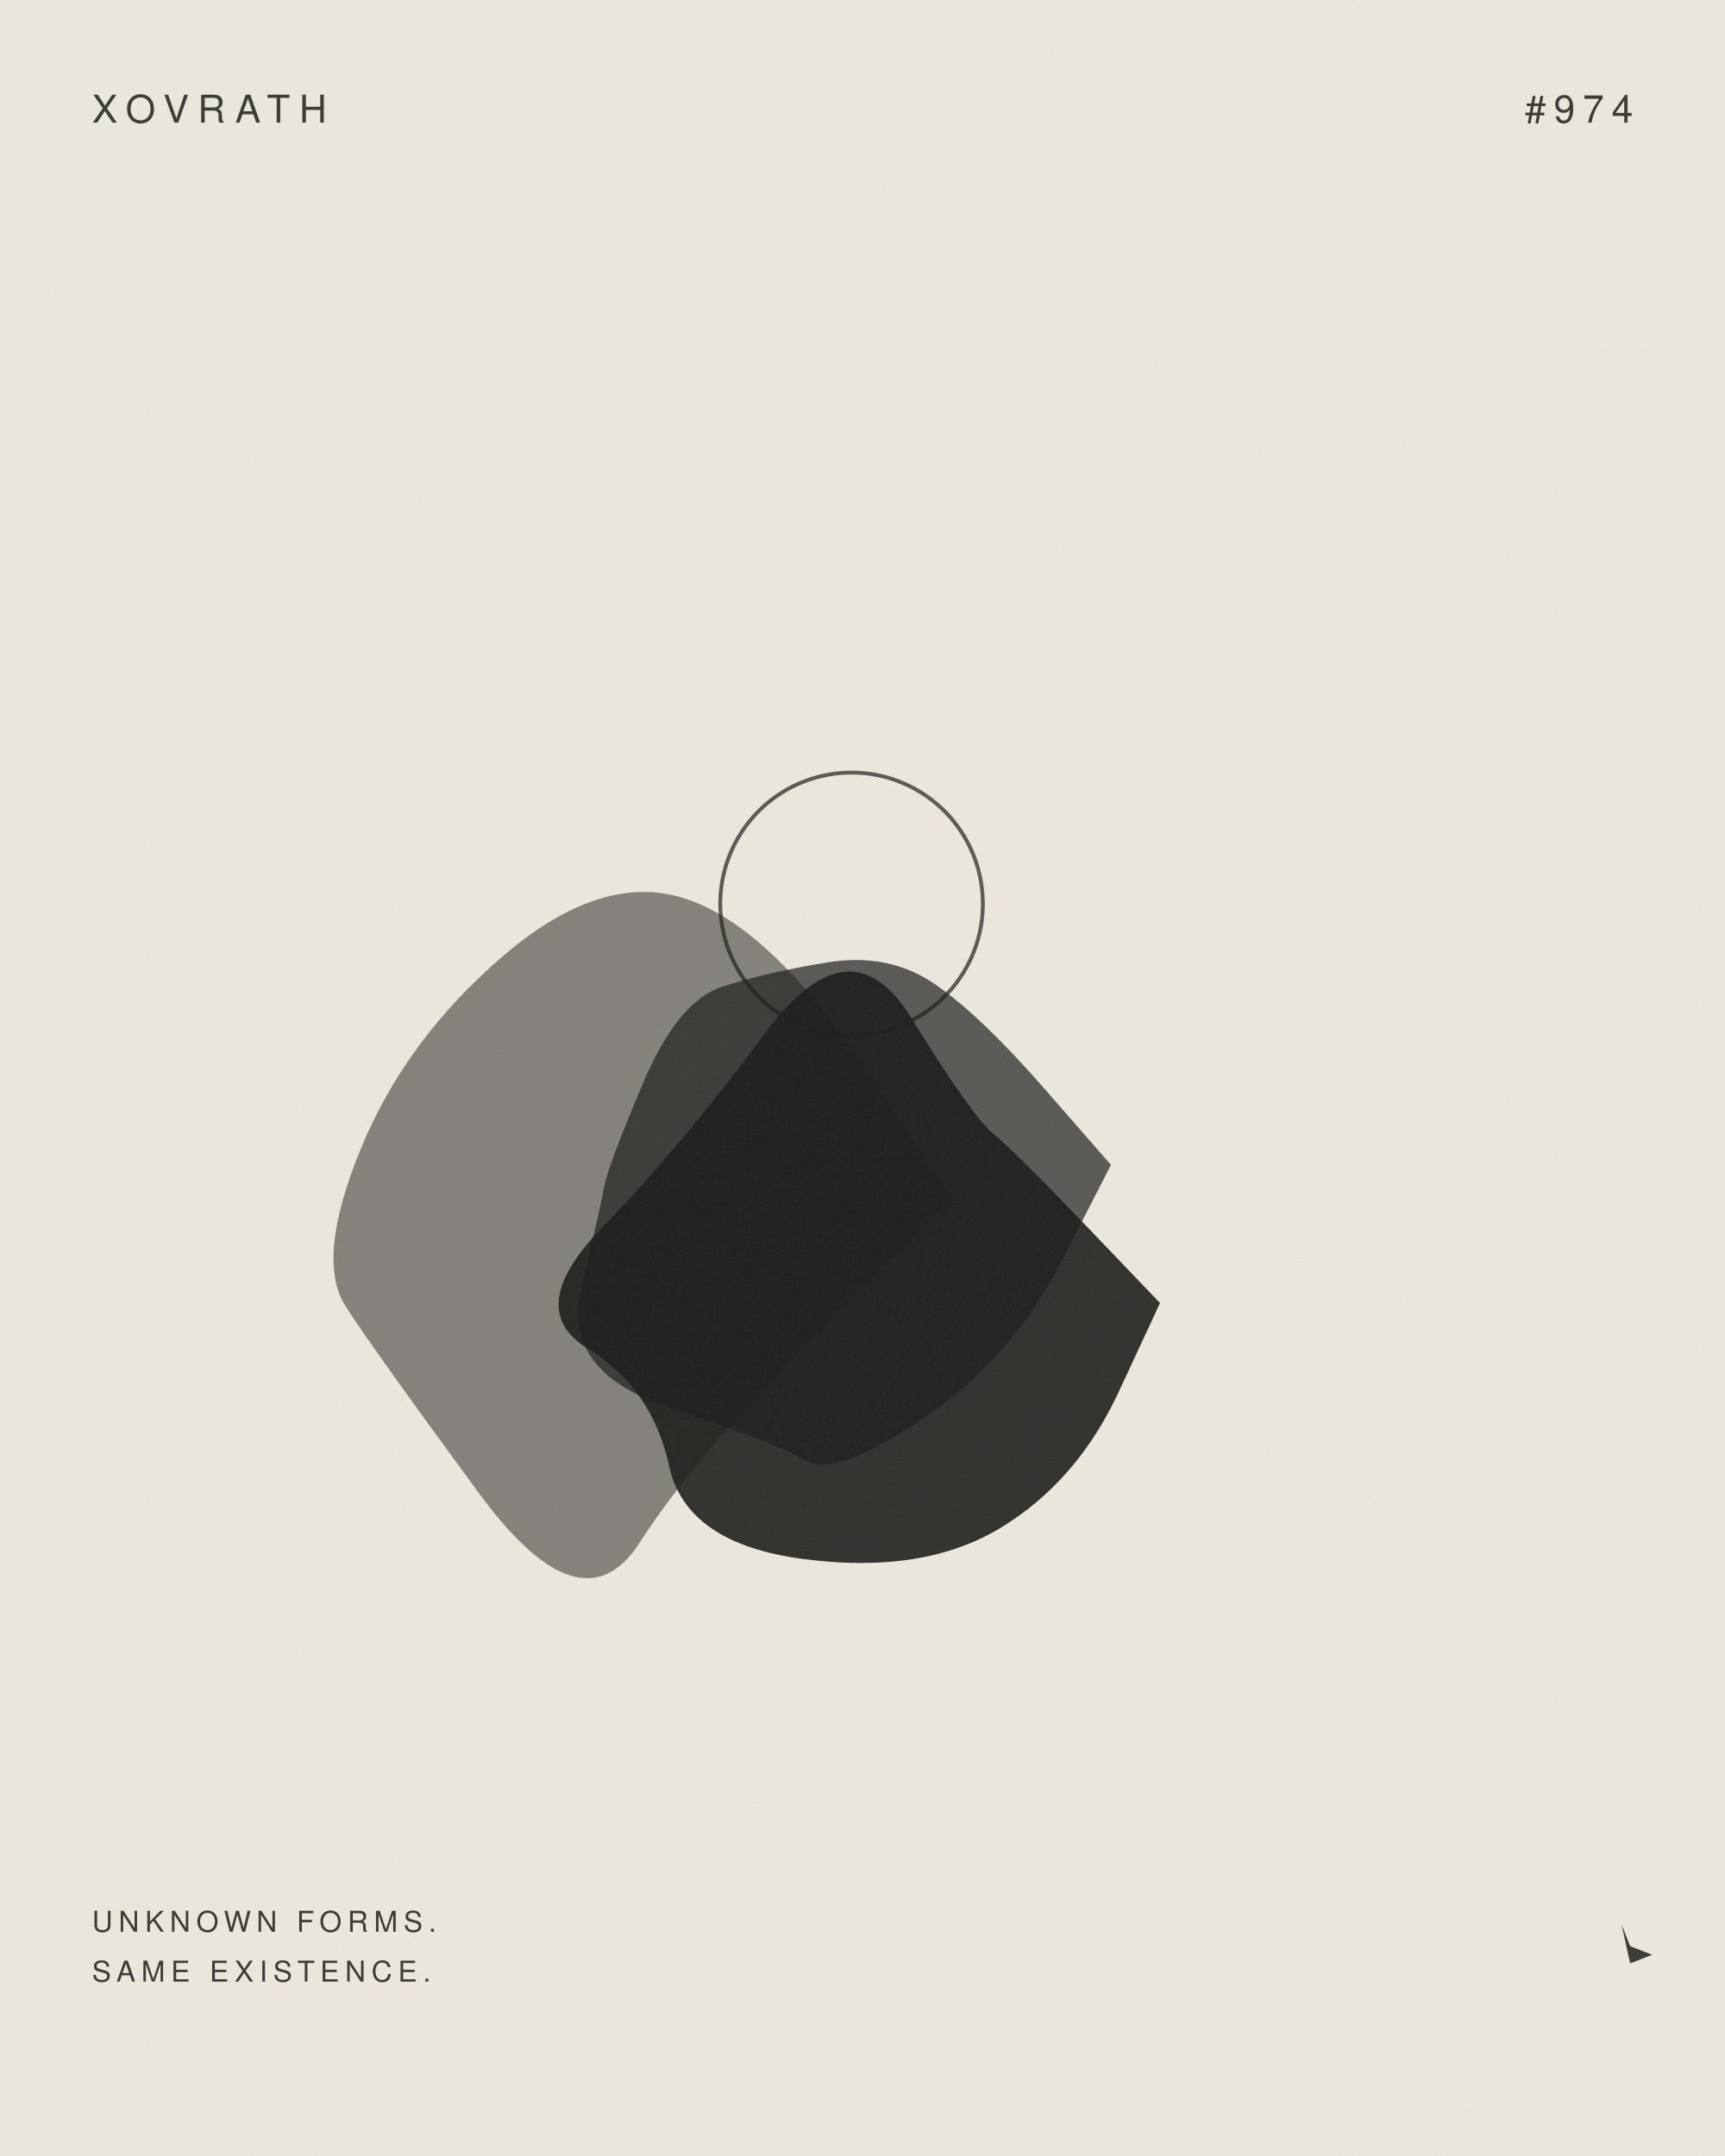
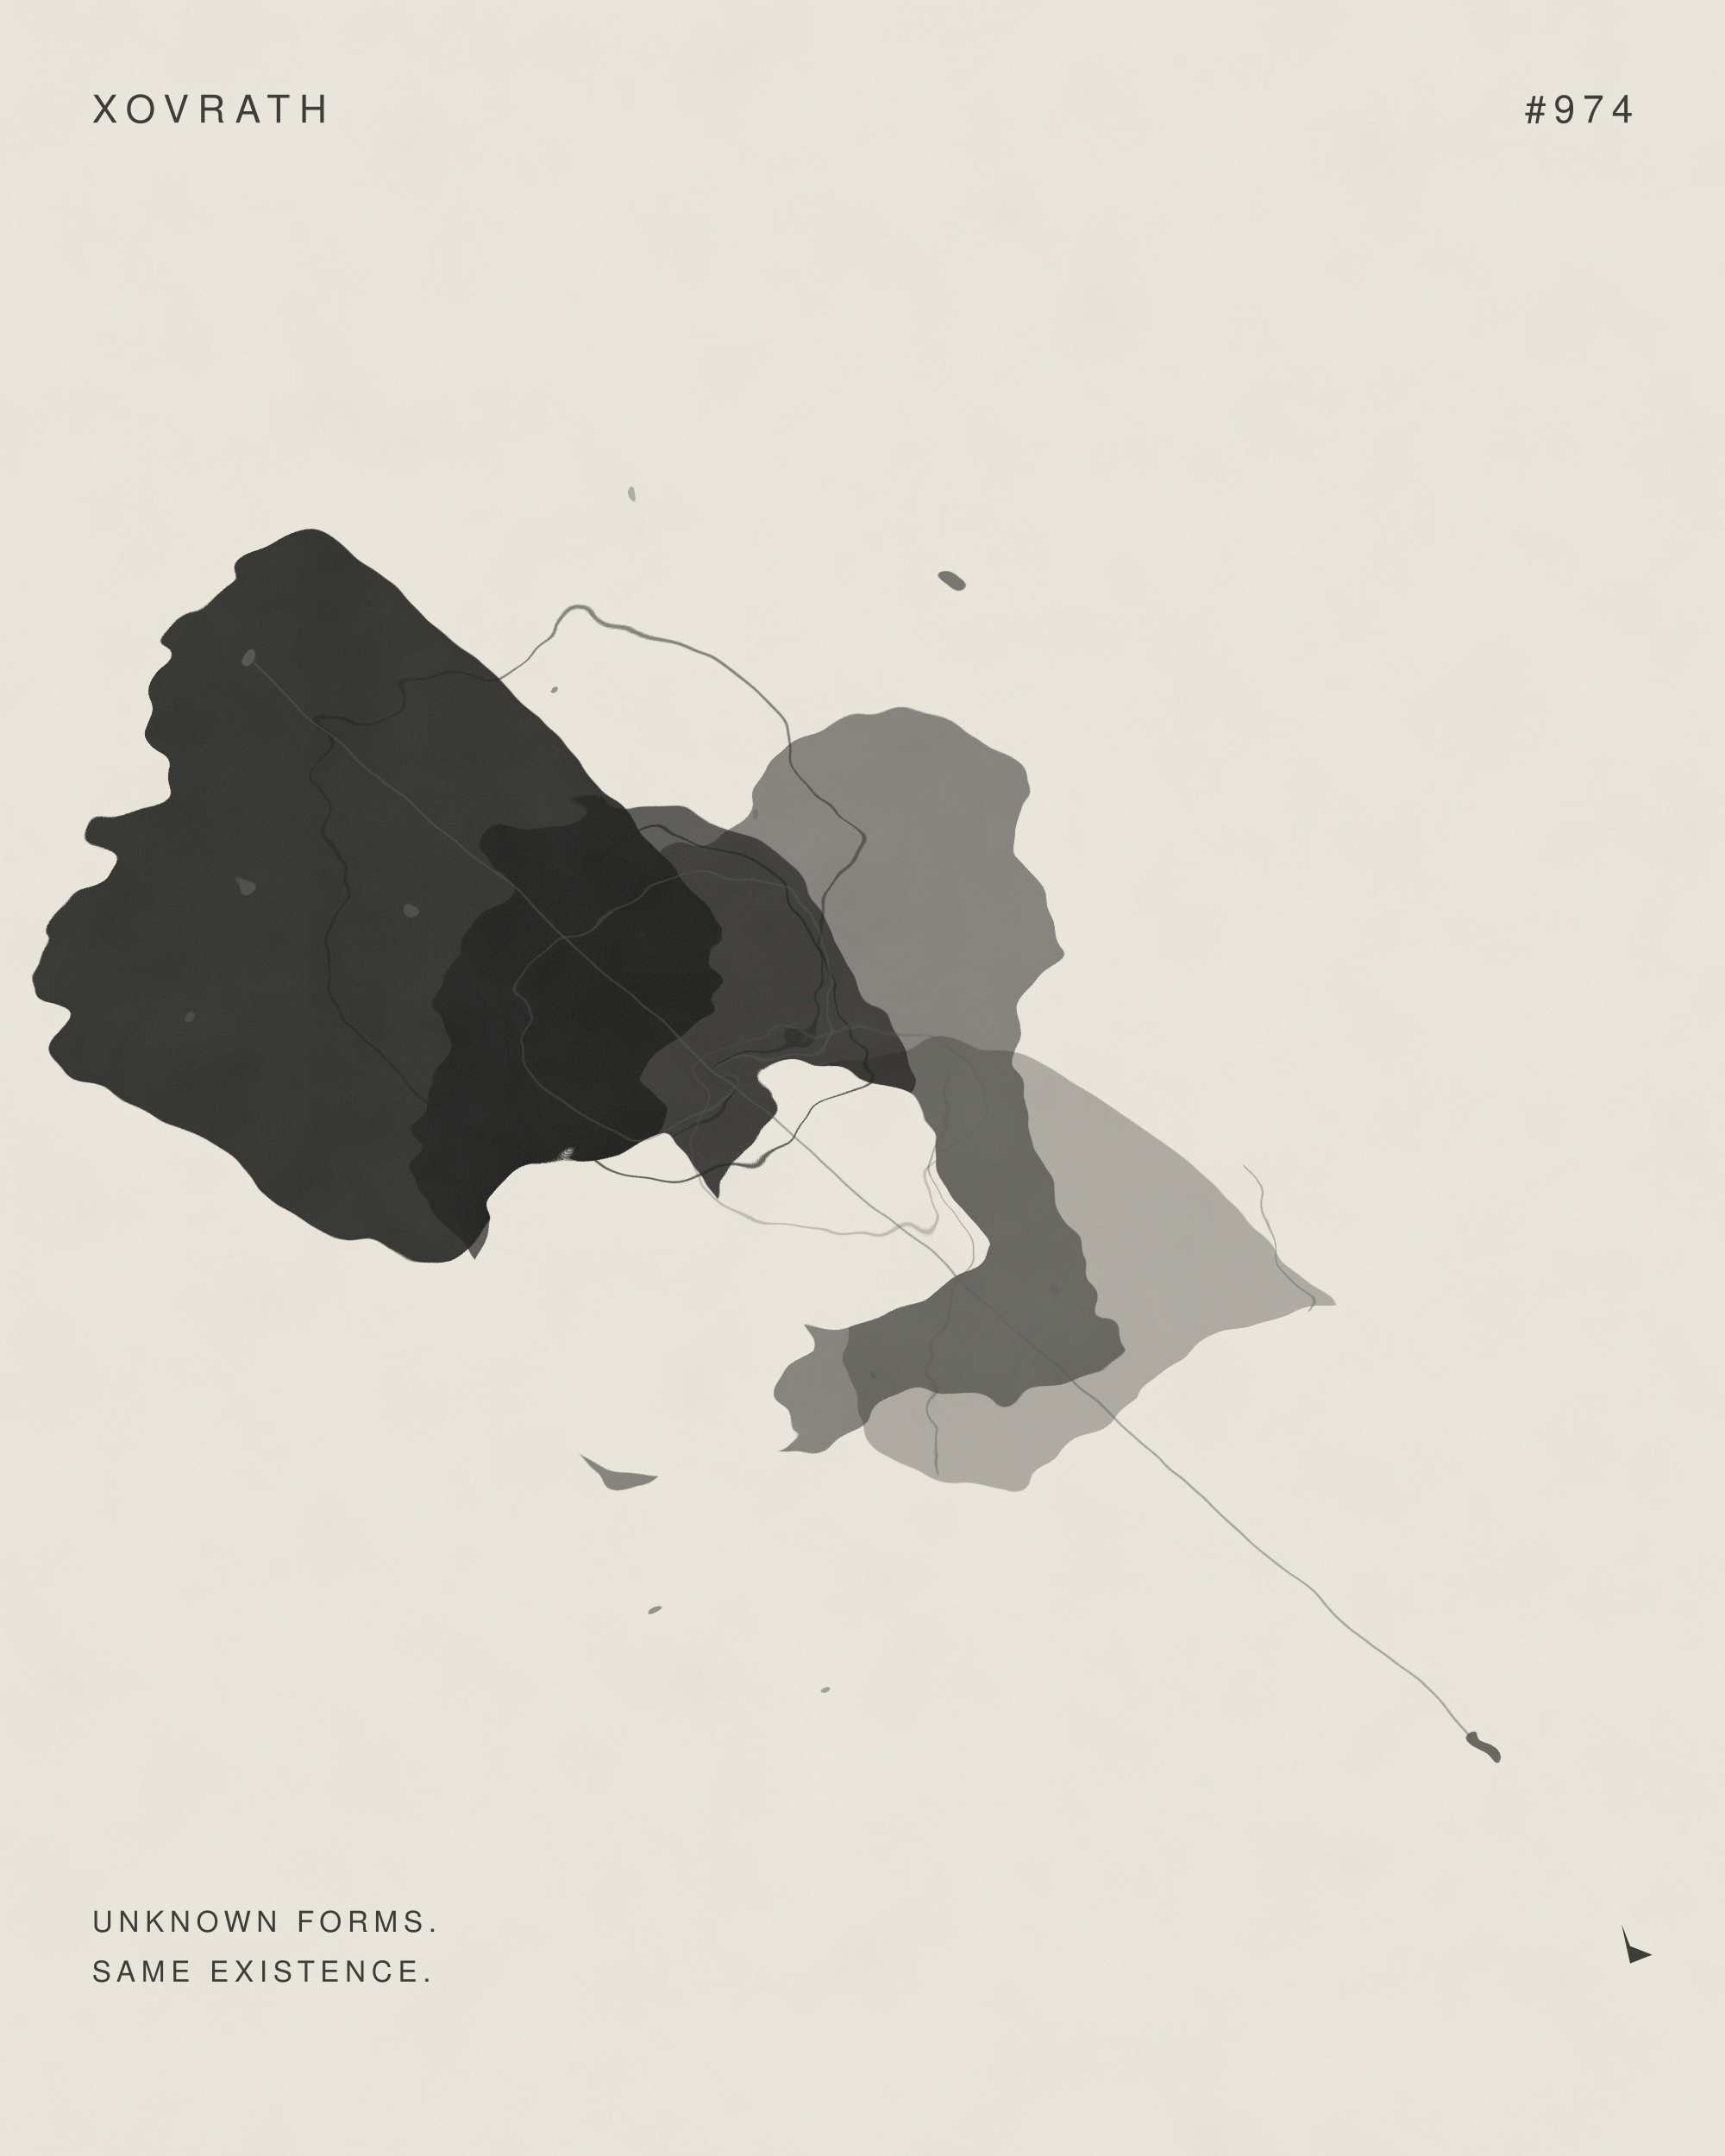
<svg xmlns="http://www.w3.org/2000/svg" viewBox="0 0 900 1125" width="900" height="1125">
+   <defs>
+     <filter id="warp" x="-20%" y="-20%" width="140%" height="140%">
+       <feTurbulence type="fractalNoise" baseFrequency="0.012 0.02" numOctaves="3" seed="4" result="n" />
+       <feDisplacementMap in="SourceGraphic" in2="n" scale="55" />
+     </filter>
+     <filter id="g">
+       <feTurbulence type="fractalNoise" baseFrequency="0.9" numOctaves="2" stitchTiles="stitch" />
+       <feColorMatrix type="saturate" values="0" />
+     </filter>
+     <filter id="g2">
+       <feTurbulence type="fractalNoise" baseFrequency="0.02" numOctaves="4" seed="3" stitchTiles="stitch" />
+       <feColorMatrix type="saturate" values="0" />
+     </filter>
+   </defs>
  <rect width="900" height="1125" fill="#ece7dc" />
  <g transform="rotate(-10.3 450 545)">
-     <path d="M 578.6 705.5 Q 578.6 705.5 548.8 747.7 Q 518.9 789.8 475.1 806.3 Q 431.3 822.7 372.1 803.8 Q 312.8 785 311.4 743.3 Q 309.9 701.7 280.5 675.4 Q 251 649.1 299.5 614.5 Q 348 579.9 401.7 529.6 Q 455.3 479.3 477.5 535.8 Q 499.6 592.3 508.8 603 Q 517.9 613.6 548.3 659.6 Z" fill="#1c1c1a" fill-opacity="0.9" />
-     <path d="M 566.3 630 Q 566.3 630 531.8 675.1 Q 497.3 720.2 446.3 742.6 Q 395.2 765.1 382 753.3 Q 368.7 741.6 316.8 713.3 Q 264.9 684.9 282.7 644.4 Q 300.4 603.8 304.3 593.6 Q 308.2 583.3 333.7 544.4 Q 359.2 505.6 383.2 502.3 Q 407.3 499 439.6 499.6 Q 472 500.2 492.6 520.6 Q 513.2 540.9 539.7 585.4 Z" fill="#1c1c1a" fill-opacity="0.7" />
-     <path d="M 482 632.6 Q 482 632.6 404.6 685.8 Q 327.3 739 289.1 780 Q 250.9 821 211.3 739.7 Q 171.6 658.4 160.3 631.4 Q 149 604.5 182.5 552.1 Q 216 499.6 274.5 465.6 Q 333 431.7 373.2 453.9 Q 413.4 476.2 447.7 554.4 Z" fill="#1c1c1a" fill-opacity="0.5" />
-     <circle cx="457.5" cy="471.8" r="68.5" fill="none" stroke="#1c1c1a" stroke-width="2" opacity="0.7" />
+     <g filter="url(#warp)">
+       <circle cx="318.9" cy="437.2" r="138.3" fill="none" stroke="#1c1c1a" stroke-width="1.5" opacity="0.5" />
+       <path d="M 395.4 478.7 Q 395.4 478.7 358.7 530.1 Q 322 581.4 242.1 598.6 Q 162.1 615.8 133.3 568.3 Q 104.4 520.8 56.6 499.1 Q 8.7 477.5 52.1 413.7 Q 95.4 349.9 149.1 272.6 Q 202.8 195.3 246.9 259.4 Q 291 323.5 306.3 338.5 Q 321.6 353.5 358.5 416.1 Z" fill="#1c1c1a" fill-opacity="0.9" />
+       <path d="M 461 598 Q 461 598 447 638 Q 433.1 677.9 385.1 653.9 Q 337.1 629.9 292.6 641.5 Q 248.1 653.1 216.6 600.7 Q 185.2 548.3 219.1 525.2 Q 253 502 260.1 446.8 Q 267.2 391.6 332.2 398.6 Q 397.1 405.6 427.4 442.1 Q 457.6 478.6 459.3 538.3 Z" fill="#1c1c1a" fill-opacity="0.7" />
+       <path d="M 528.9 592.8 Q 528.9 592.8 550.8 670.2 Q 572.7 747.6 469.6 738.5 Q 366.5 729.5 310.4 749.7 Q 254.2 769.8 261.1 669.3 Q 268 568.8 266.2 540 Q 264.5 511.3 316 467.7 Q 367.5 424.1 435.5 398.2 Q 503.6 372.3 539.3 398 Q 575 423.8 551.9 508.3 Z" fill="#1c1c1a" fill-opacity="0.5" />
+       <path d="M 654.4 708.6 Q 654.4 708.6 607.2 720 Q 559.9 731.5 534.8 774 Q 509.7 816.6 456.7 784 Q 403.6 751.3 410.6 726.7 Q 417.5 702.1 397.4 656.7 Q 377.4 611.3 400.1 569.9 Q 422.9 528.6 475 543.2 Q 527.1 557.9 570.3 598.9 Q 613.5 639.8 633.9 674.2 Z" fill="#1c1c1a" fill-opacity="0.3" />
+       <path d="M 488.3 650.6 Q 488.3 650.6 468.7 665.8 Q 449.2 681.1 411.1 678.7 Q 373 676.4 359 658.2 Q 345 640.1 365.5 609 Q 386 577.9 400.2 558.1 Q 414.5 538.4 444.2 553.1 Q 474 567.7 481.1 609.1 Z" fill="#ece7dc" />
+       <path d="M 390.6 691.9 Q 390.6 691.9 368.5 728.2 Q 346.4 764.5 313.6 752.7 Q 280.8 740.9 243.3 711 Q 205.8 681.1 211.1 645.7 Q 216.5 610.3 270.8 577.6 Q 325.1 544.8 344.7 577.2 Q 364.3 609.7 377.4 650.8 Z" fill="#ece7dc" />
+       <ellipse cx="355.8" cy="509" rx="87.4" ry="89.3" fill="none" stroke="#1c1c1a" stroke-width="1.2" opacity="0.7" transform="rotate(-5.2 355.8 509)" />
+       <ellipse cx="362.1" cy="505.3" rx="85.4" ry="57.7" fill="none" stroke="#555550" stroke-width="1.2" opacity="0.4" transform="rotate(-15.2 362.1 505.3)" />
+       <line x1="167.2" y1="285.3" x2="712.7" y2="972.3" stroke="#555550" stroke-width="1" opacity="0.5" />
+       <circle cx="167.2" cy="285.3" r="4.9" fill="#555550" opacity="0.9" />
+       <circle cx="712.7" cy="972.3" r="3.6" fill="#555550" opacity="0.9" />
+       <circle cx="284.6" cy="810" r="3.4" fill="#555550" opacity="0.6" />
+       <circle cx="365.5" cy="867.6" r="2.2" fill="#555550" opacity="0.5" />
+       <circle cx="224.6" cy="428.5" r="3.2" fill="#555550" opacity="0.7" />
+       <circle cx="531.6" cy="307.3" r="3.5" fill="#555550" opacity="0.8" />
+       <circle cx="526.8" cy="689.9" r="2.7" fill="#555550" opacity="0.4" />
+       <circle cx="388.9" cy="246.5" r="3.1" fill="#555550" opacity="0.4" />
+       <circle cx="412.1" cy="412.4" r="2.6" fill="#555550" opacity="0.4" />
+       <circle cx="104.6" cy="465.6" r="3.1" fill="#555550" opacity="0.5" />
+       <circle cx="315" cy="324.3" r="2" fill="#555550" opacity="0.6" />
+       <line x1="456.4" y1="780.9" x2="486.7" y2="561.7" stroke="#555550" stroke-width="1" opacity="0.45" />
+       <ellipse cx="428.2" cy="583.9" rx="75.1" ry="52.9" fill="none" stroke="#555550" stroke-width="1.2" opacity="0.3" transform="rotate(-6.7 428.2 583.9)" />
+       <line x1="646.6" y1="716.1" x2="638.8" y2="646.9" stroke="#555550" stroke-width="1" opacity="0.45" />
+       <circle cx="431.5" cy="722.4" r="1.5" fill="#555550" opacity="0.7" />
+       <circle cx="142.6" cy="401.2" r="4" fill="#555550" opacity="0.7" />
+     </g>
  </g>
-   <filter id="g">
-     <feTurbulence type="fractalNoise" baseFrequency="0.9" numOctaves="2" stitchTiles="stitch" />
-     <feColorMatrix type="saturate" values="0" />
-   </filter>
-   <rect width="900" height="1125" filter="url(#g)" opacity="0.06" />
+   <rect width="900" height="1125" filter="url(#g)" opacity="0.07" />
+   <rect width="900" height="1125" filter="url(#g2)" opacity="0.06" />
  <text x="48" y="64" font-family="Helvetica, Arial, sans-serif" font-size="20" letter-spacing="5" fill="#3d3d39">XOVRATH</text>
  <text x="852" y="64" text-anchor="end" font-family="Helvetica, Arial, sans-serif" font-size="20" letter-spacing="4" fill="#3d3d39">#974</text>
  <text x="48" y="1008" font-family="Helvetica, Arial, sans-serif" font-size="15" letter-spacing="3" fill="#3d3d39">UNKNOWN FORMS.</text>
  <text x="48" y="1034" font-family="Helvetica, Arial, sans-serif" font-size="15" letter-spacing="3" fill="#3d3d39">SAME EXISTENCE.</text>
  <path d="M 846 1004 L 850.5 1015.5 L 862 1020 L 850.5 1024.5 Z" fill="#3d3d39" />
</svg>
